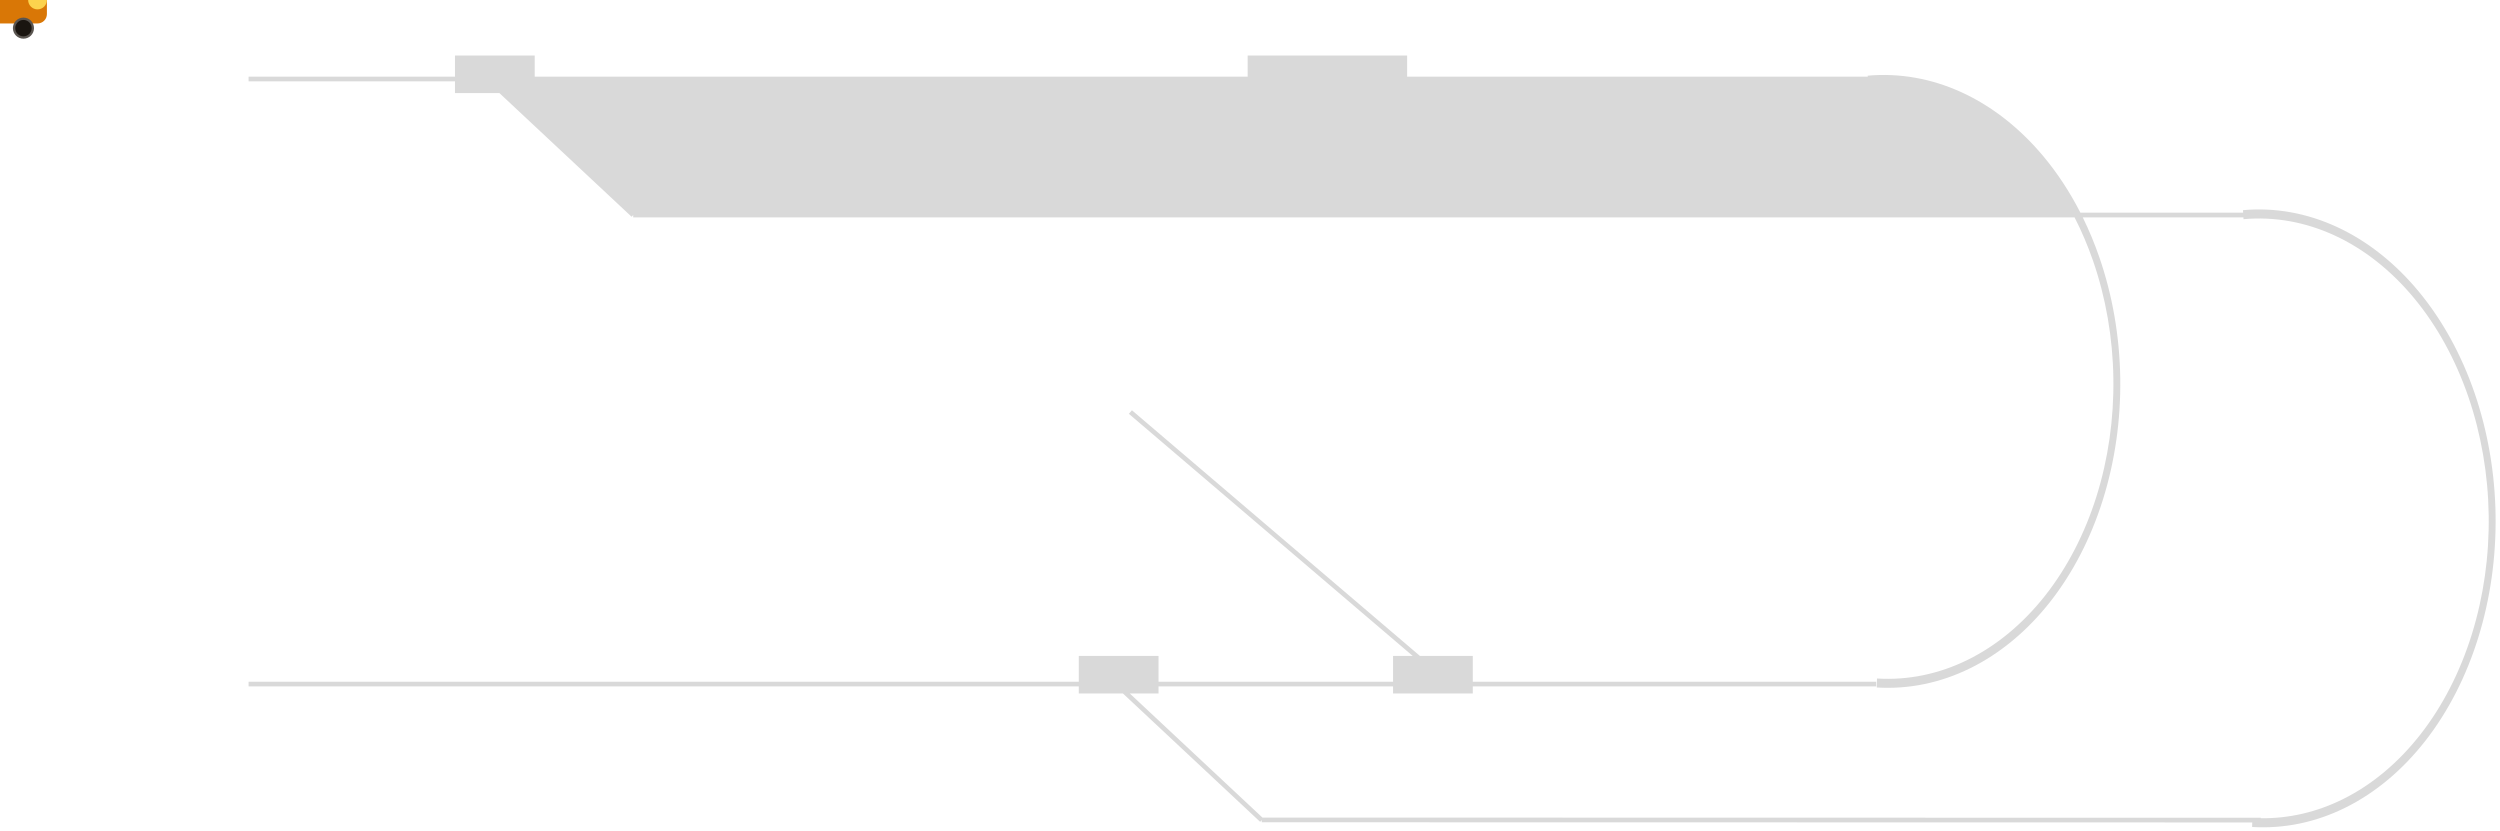
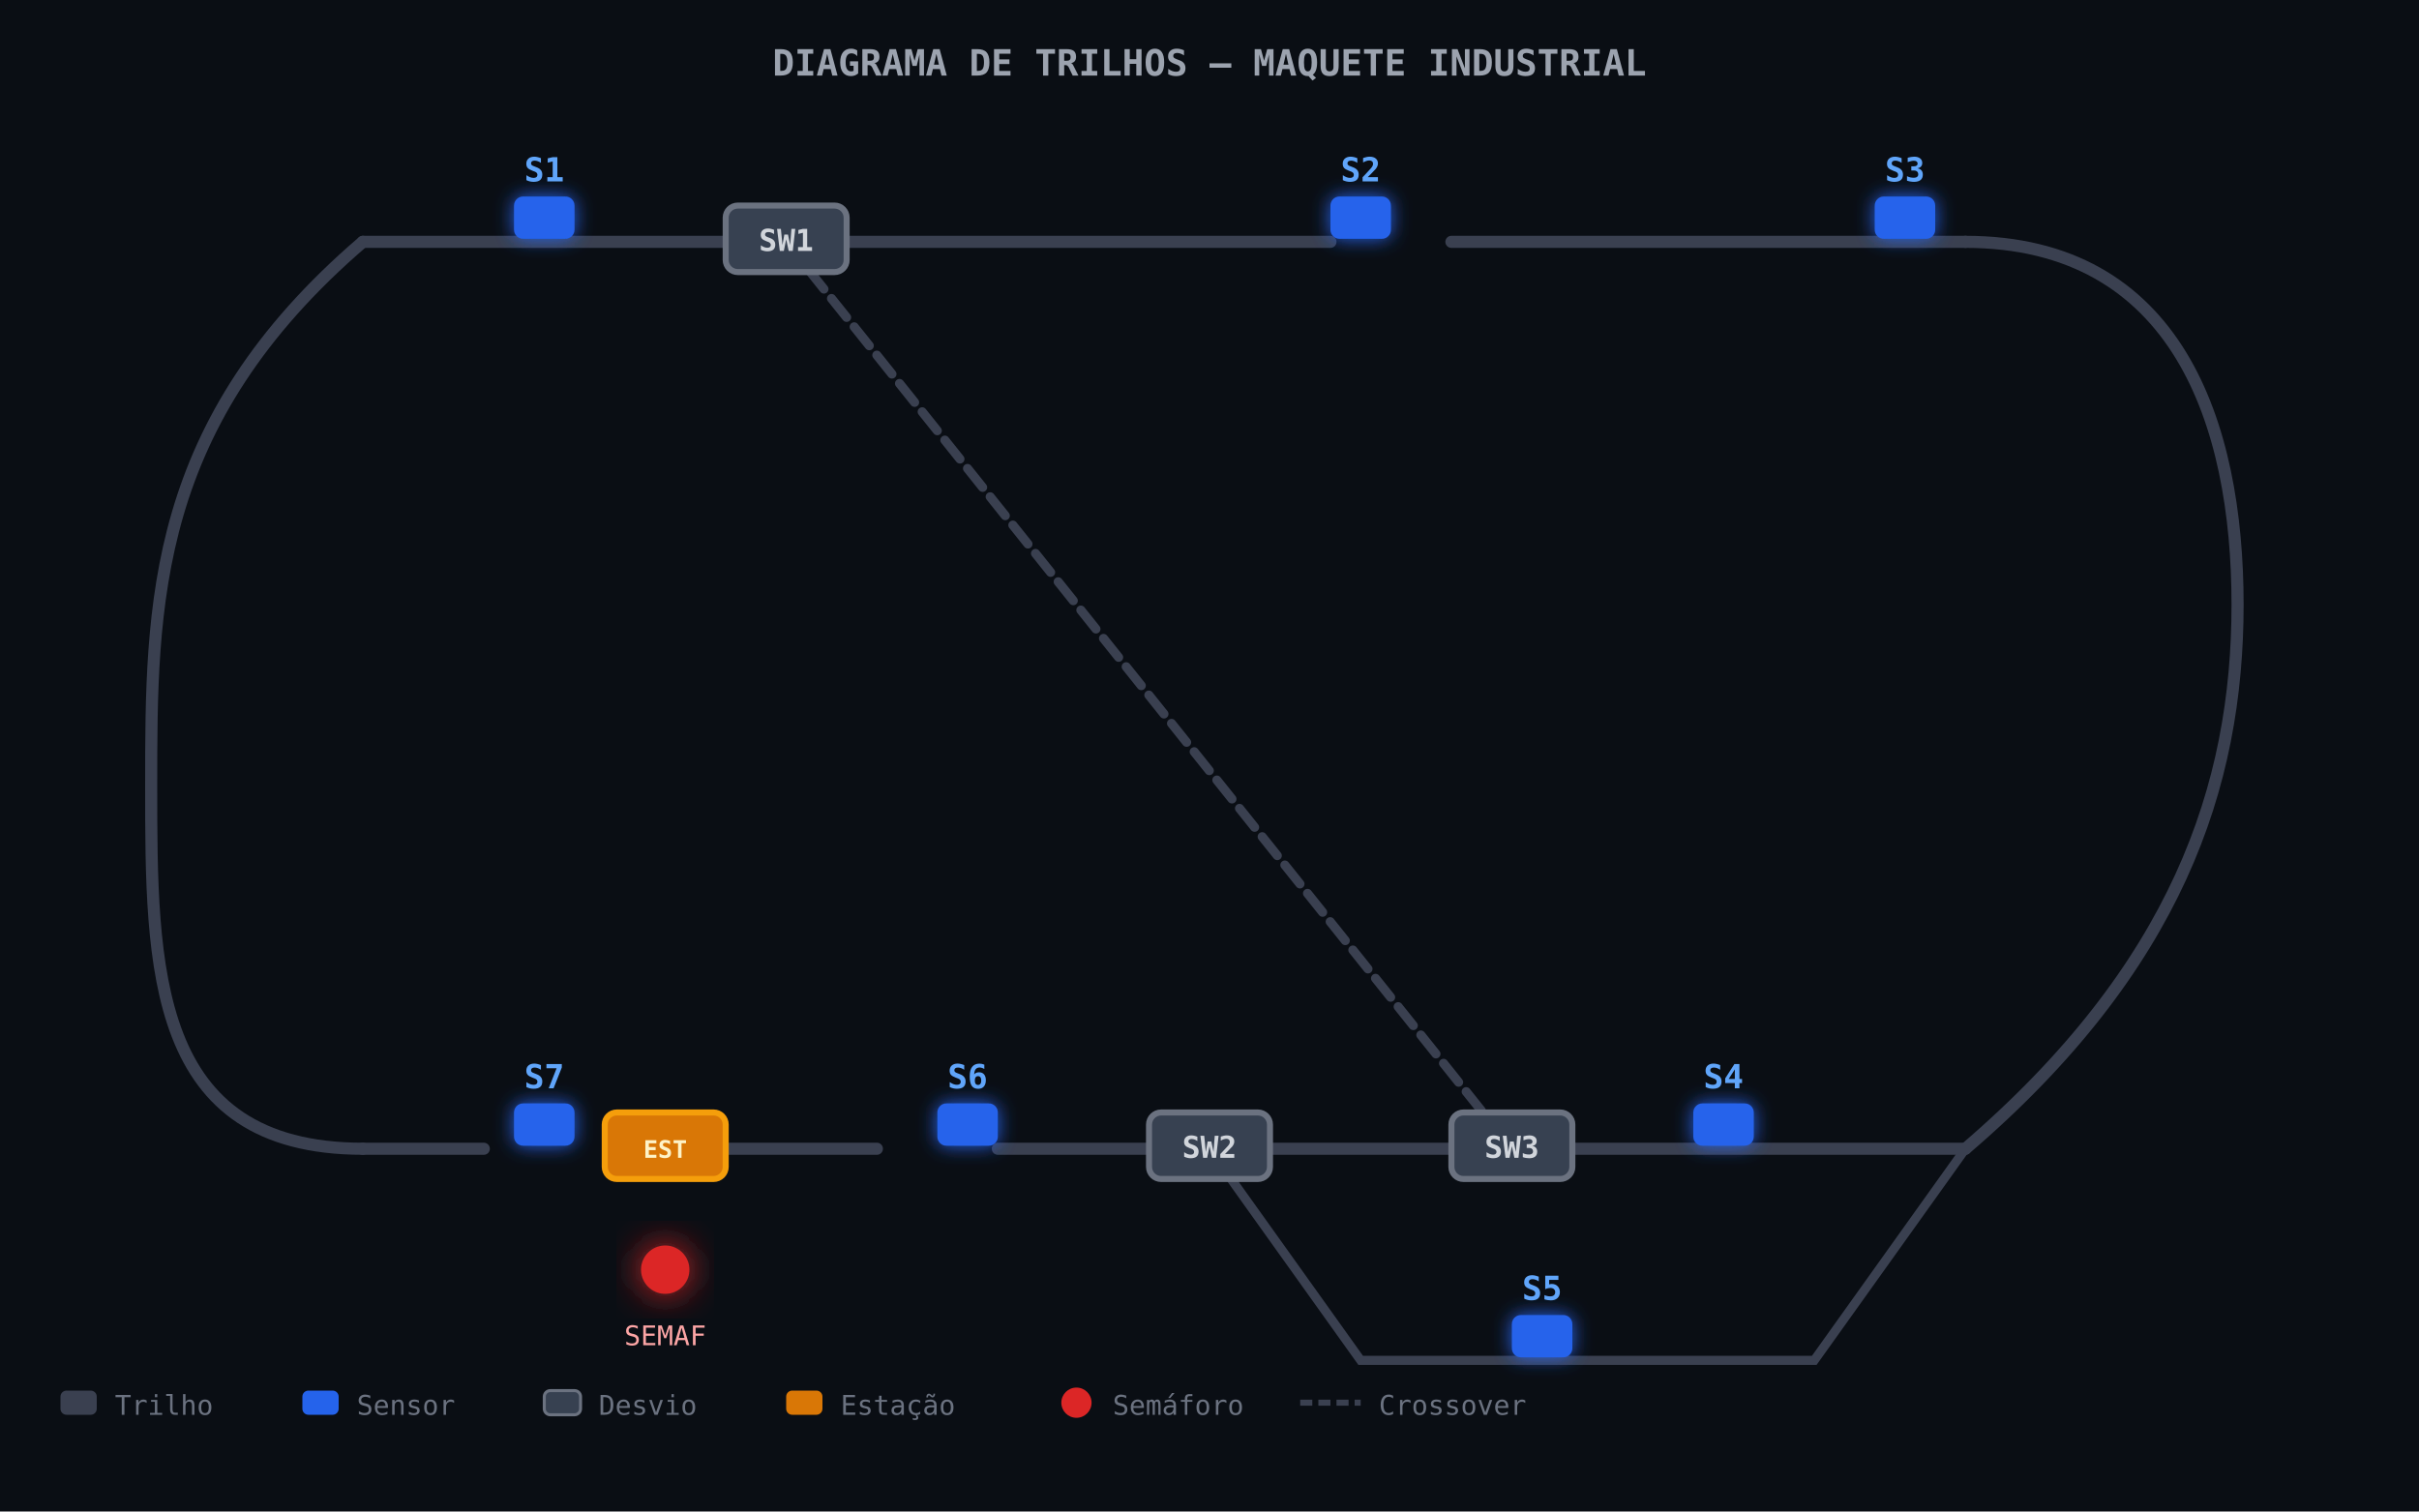
- <svg xmlns="http://www.w3.org/2000/svg" width="533" height="177" viewBox="0 0 533 177" fill="none">
+ <svg xmlns="http://www.w3.org/2000/svg" width="800" height="500" viewBox="0 0 800 500" fill="none">
  <defs>
-     <path id="trainPath" d="       M 114 16        L 266 16        L 300 16        L 398 16        C 412 16, 425 20, 435 33        L 443 45        L 478 45        C 485 44, 492 45, 498 48        C 505 51, 511 56, 516 62        C 521 68, 525 76, 528 84        C 530 92, 532 101, 532 110        C 532 119, 531 128, 528 136        C 526 144, 522 152, 517 158        C 512 164, 506 169, 500 172        C 494 175, 487 177, 480 176        L 269 175        L 240 148        L 230 148        L 53 148        L 230 140        L 247 145        L 297 140        L 241 88        L 303 140        L 314 145        L 400 145        L 314 148        L 297 148        L 247 148        L 241 148        L 269 174        L 482 174        C 488 175, 494 173, 500 170        C 506 167, 511 163, 516 157        C 521 151, 525 143, 527 135        C 529 127, 531 119, 531 110        C 531 101, 529 93, 526 85        C 524 77, 520 69, 515 64        C 510 58, 504 53, 498 50        C 492 47, 485 46, 478 47        L 444 46        C 445 49, 447 52, 448 55        C 450 63, 452 72, 452 81        C 452 90, 451 98, 448 107        C 446 115, 442 122, 437 128        C 432 135, 426 139, 420 142        C 414 146, 407 147, 400 147        L 314 147        L 135 46        L 106 20        L 97 17        L 53 17        L 97 12        L 114 16      " fill="none" stroke="none" />
+     <filter id="glow" x="-50%" y="-50%" width="200%" height="200%">
+       <feGaussianBlur stdDeviation="3" result="blur" />
+       <feMerge>
+         <feMergeNode in="blur" />
+         <feMergeNode in="SourceGraphic" />
+       </feMerge>
+     </filter>
+     <filter id="glow-strong" x="-50%" y="-50%" width="200%" height="200%">
+       <feGaussianBlur stdDeviation="6" result="blur" />
+       <feMerge>
+         <feMergeNode in="blur" />
+         <feMergeNode in="SourceGraphic" />
+       </feMerge>
+     </filter>
  </defs>
-   <path d="M114 16.347H266V11.847H300V16.347H398.205L398.192 16.135C404.982 15.528 411.807 16.74 418.249 19.697C424.691 22.655 430.615 27.294 435.656 33.332C438.652 36.919 441.298 40.956 443.544 45.347H478.235L478.203 44.806C484.992 44.194 491.817 45.417 498.26 48.399C504.702 51.382 510.627 56.06 515.669 62.148C520.711 68.237 524.766 75.606 527.584 83.805C530.402 92.004 531.924 100.859 532.057 109.828C532.19 118.797 530.931 127.691 528.357 135.964C525.783 144.237 521.948 151.715 517.088 157.939C512.228 164.164 506.444 169.005 500.093 172.163C493.741 175.322 486.955 176.732 480.15 176.309L480.178 175.346L269 175.308V174.847L268.658 175.212L239.406 147.847H230V146.347H53V145.347H230V139.847H247V145.347H297V139.847H301.194L240.676 88.228L241.324 87.466L302.736 139.847H314V145.347H400V146.347H314V147.847H297V146.347H247V147.847H240.87L269.155 174.308L482 174.347V174.446C488.001 174.528 493.957 173.144 499.565 170.355C505.73 167.29 511.343 162.592 516.061 156.55C520.778 150.508 524.501 143.248 526.999 135.218C529.498 127.187 530.72 118.555 530.591 109.849C530.462 101.143 528.984 92.546 526.249 84.588C523.514 76.629 519.578 69.476 514.684 63.566C509.789 57.657 504.039 53.115 497.785 50.221C491.532 47.326 484.907 46.138 478.316 46.731L478.294 46.347H444.044C445.372 49.047 446.55 51.876 447.567 54.812C450.384 62.944 451.906 71.728 452.037 80.624C452.169 89.52 450.908 98.343 448.333 106.549C445.758 114.755 441.923 122.173 437.063 128.348C432.202 134.523 426.417 139.324 420.066 142.458C413.714 145.592 406.927 146.992 400.122 146.572L400.179 144.659C406.784 145.066 413.372 143.708 419.537 140.666C425.703 137.624 431.317 132.963 436.035 126.969C440.754 120.975 444.477 113.774 446.977 105.809C449.476 97.843 450.699 89.279 450.571 80.644C450.444 72.008 448.968 63.482 446.233 55.589C445.117 52.365 443.8 49.274 442.299 46.347H135V45.847L134.658 46.212L106.476 19.847H97V17.347H53V16.347H97V11.847H114V16.347Z" fill="#D9D9D9" />
-   <g>
-     <animateMotion dur="30s" repeatCount="indefinite" rotate="auto">
-       <mpath href="#trainPath" />
-     </animateMotion>
-     <rect x="-10" y="-5" width="20" height="10" rx="2" fill="#D97706" />
-     <circle cx="8" cy="0" r="2" fill="#FCD34D">
-       <animate attributeName="opacity" values="0.5;1;0.5" dur="0.8s" repeatCount="indefinite" />
-     </circle>
-     <circle cx="-5" cy="6" r="2" fill="#1a1510" stroke="#5a5550" stroke-width="0.5" />
-     <circle cx="5" cy="6" r="2" fill="#1a1510" stroke="#5a5550" stroke-width="0.5" />
-   </g>
+   <rect width="800" height="500" fill="#0a0e14" />
+   <path d="M 120 80 L 240 80" stroke="#3a4050" stroke-width="4" stroke-linecap="round" />
+   <path d="M 280 80 L 440 80" stroke="#3a4050" stroke-width="4" stroke-linecap="round" />
+   <path d="M 480 80 L 650 80" stroke="#3a4050" stroke-width="4" stroke-linecap="round" />
+   <path d="M 650 80 C 720 80, 740 140, 740 200 C 740 260, 720 320, 650 380" stroke="#3a4050" stroke-width="4" fill="none" stroke-linecap="round" />
+   <path d="M 650 380 L 520 380" stroke="#3a4050" stroke-width="4" stroke-linecap="round" />
+   <path d="M 480 380 L 420 380" stroke="#3a4050" stroke-width="4" stroke-linecap="round" />
+   <path d="M 380 380 L 330 380" stroke="#3a4050" stroke-width="4" stroke-linecap="round" />
+   <path d="M 290 380 L 240 380" stroke="#3a4050" stroke-width="4" stroke-linecap="round" />
+   <path d="M 160 380 L 120 380" stroke="#3a4050" stroke-width="4" stroke-linecap="round" />
+   <path d="M 120 380 C 50 380, 50 320, 50 260 C 50 200, 50 140, 120 80" stroke="#3a4050" stroke-width="4" fill="none" stroke-linecap="round" />
+   <path d="M 260 80 L 500 380" stroke="#3a4050" stroke-width="3" stroke-dasharray="8,4" stroke-linecap="round" />
+   <path d="M 400 380 L 450 450 L 600 450 L 650 380" stroke="#3a4050" stroke-width="3" stroke-linecap="round" />
+   <rect x="170" y="65" width="20" height="14" rx="3" fill="#2563eb" filter="url(#glow)" />
+   <text x="180" y="60" text-anchor="middle" fill="#60a5fa" font-family="monospace" font-size="11" font-weight="bold">S1</text>
+   <rect x="440" y="65" width="20" height="14" rx="3" fill="#2563eb" filter="url(#glow)" />
+   <text x="450" y="60" text-anchor="middle" fill="#60a5fa" font-family="monospace" font-size="11" font-weight="bold">S2</text>
+   <rect x="620" y="65" width="20" height="14" rx="3" fill="#2563eb" filter="url(#glow)" />
+   <text x="630" y="60" text-anchor="middle" fill="#60a5fa" font-family="monospace" font-size="11" font-weight="bold">S3</text>
+   <rect x="560" y="365" width="20" height="14" rx="3" fill="#2563eb" filter="url(#glow)" />
+   <text x="570" y="360" text-anchor="middle" fill="#60a5fa" font-family="monospace" font-size="11" font-weight="bold">S4</text>
+   <rect x="500" y="435" width="20" height="14" rx="3" fill="#2563eb" filter="url(#glow)" />
+   <text x="510" y="430" text-anchor="middle" fill="#60a5fa" font-family="monospace" font-size="11" font-weight="bold">S5</text>
+   <rect x="310" y="365" width="20" height="14" rx="3" fill="#2563eb" filter="url(#glow)" />
+   <text x="320" y="360" text-anchor="middle" fill="#60a5fa" font-family="monospace" font-size="11" font-weight="bold">S6</text>
+   <rect x="170" y="365" width="20" height="14" rx="3" fill="#2563eb" filter="url(#glow)" />
+   <text x="180" y="360" text-anchor="middle" fill="#60a5fa" font-family="monospace" font-size="11" font-weight="bold">S7</text>
+   <rect x="200" y="368" width="40" height="22" rx="4" fill="#d97706" stroke="#f59e0b" stroke-width="2" />
+   <text x="220" y="383" text-anchor="middle" fill="#fef3c7" font-family="monospace" font-size="8" font-weight="bold">EST</text>
+   <circle cx="220" cy="420" r="8" fill="#dc2626" filter="url(#glow-strong)" />
+   <text x="220" y="445" text-anchor="middle" fill="#fca5a5" font-family="monospace" font-size="9">SEMAF</text>
+   <rect x="240" y="68" width="40" height="22" rx="4" fill="#374151" stroke="#6b7280" stroke-width="2" />
+   <text x="260" y="83" text-anchor="middle" fill="#d1d5db" font-family="monospace" font-size="10" font-weight="bold">SW1</text>
+   <rect x="380" y="368" width="40" height="22" rx="4" fill="#374151" stroke="#6b7280" stroke-width="2" />
+   <text x="400" y="383" text-anchor="middle" fill="#d1d5db" font-family="monospace" font-size="10" font-weight="bold">SW2</text>
+   <rect x="480" y="368" width="40" height="22" rx="4" fill="#374151" stroke="#6b7280" stroke-width="2" />
+   <text x="500" y="383" text-anchor="middle" fill="#d1d5db" font-family="monospace" font-size="10" font-weight="bold">SW3</text>
+   <text x="400" y="25" text-anchor="middle" fill="#9ca3af" font-family="monospace" font-size="12" font-weight="bold">DIAGRAMA DE TRILHOS — MAQUETE INDUSTRIAL</text>
+   <rect x="20" y="460" width="12" height="8" rx="2" fill="#3a4050" />
+   <text x="38" y="468" fill="#6b7280" font-family="monospace" font-size="9">Trilho</text>
+   <rect x="100" y="460" width="12" height="8" rx="2" fill="#2563eb" />
+   <text x="118" y="468" fill="#6b7280" font-family="monospace" font-size="9">Sensor</text>
+   <rect x="180" y="460" width="12" height="8" rx="2" fill="#374151" stroke="#6b7280" stroke-width="1" />
+   <text x="198" y="468" fill="#6b7280" font-family="monospace" font-size="9">Desvio</text>
+   <rect x="260" y="460" width="12" height="8" rx="2" fill="#d97706" />
+   <text x="278" y="468" fill="#6b7280" font-family="monospace" font-size="9">Estação</text>
+   <circle cx="356" cy="464" r="5" fill="#dc2626" />
+   <text x="368" y="468" fill="#6b7280" font-family="monospace" font-size="9">Semáforo</text>
+   <line x1="430" y1="464" x2="450" y2="464" stroke="#3a4050" stroke-width="2" stroke-dasharray="4,2" />
+   <text x="456" y="468" fill="#6b7280" font-family="monospace" font-size="9">Crossover</text>
</svg>
